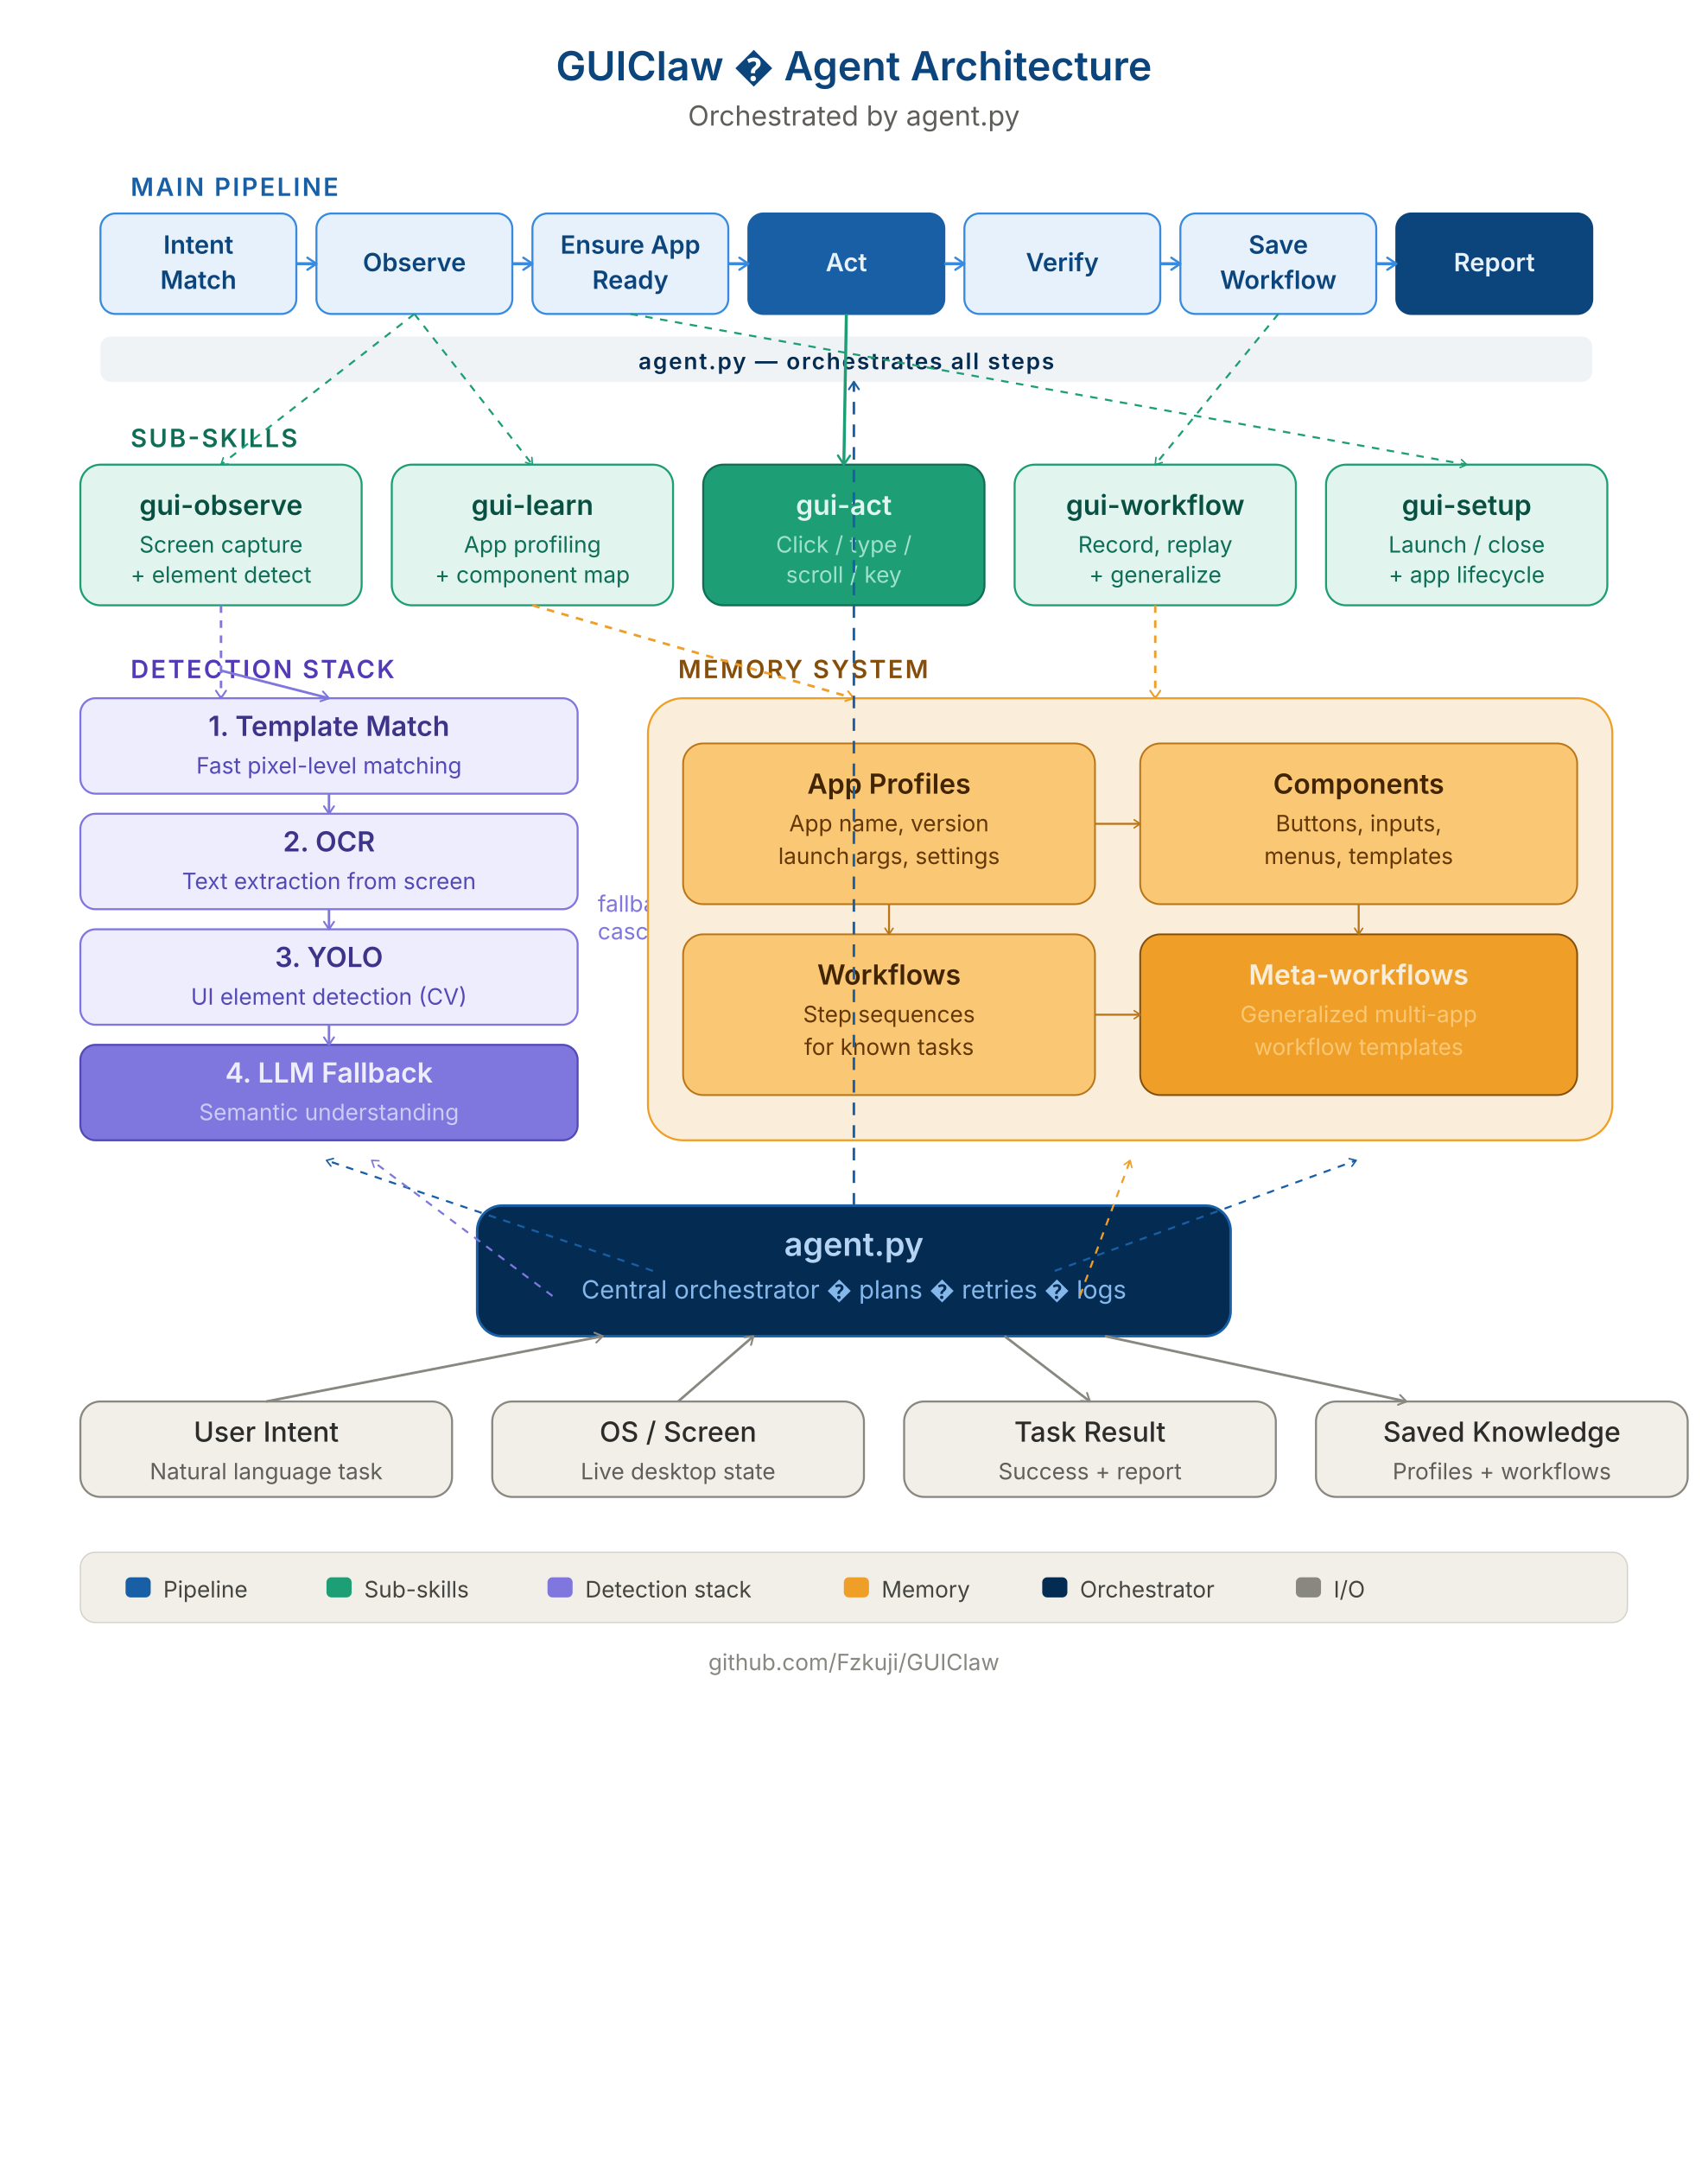
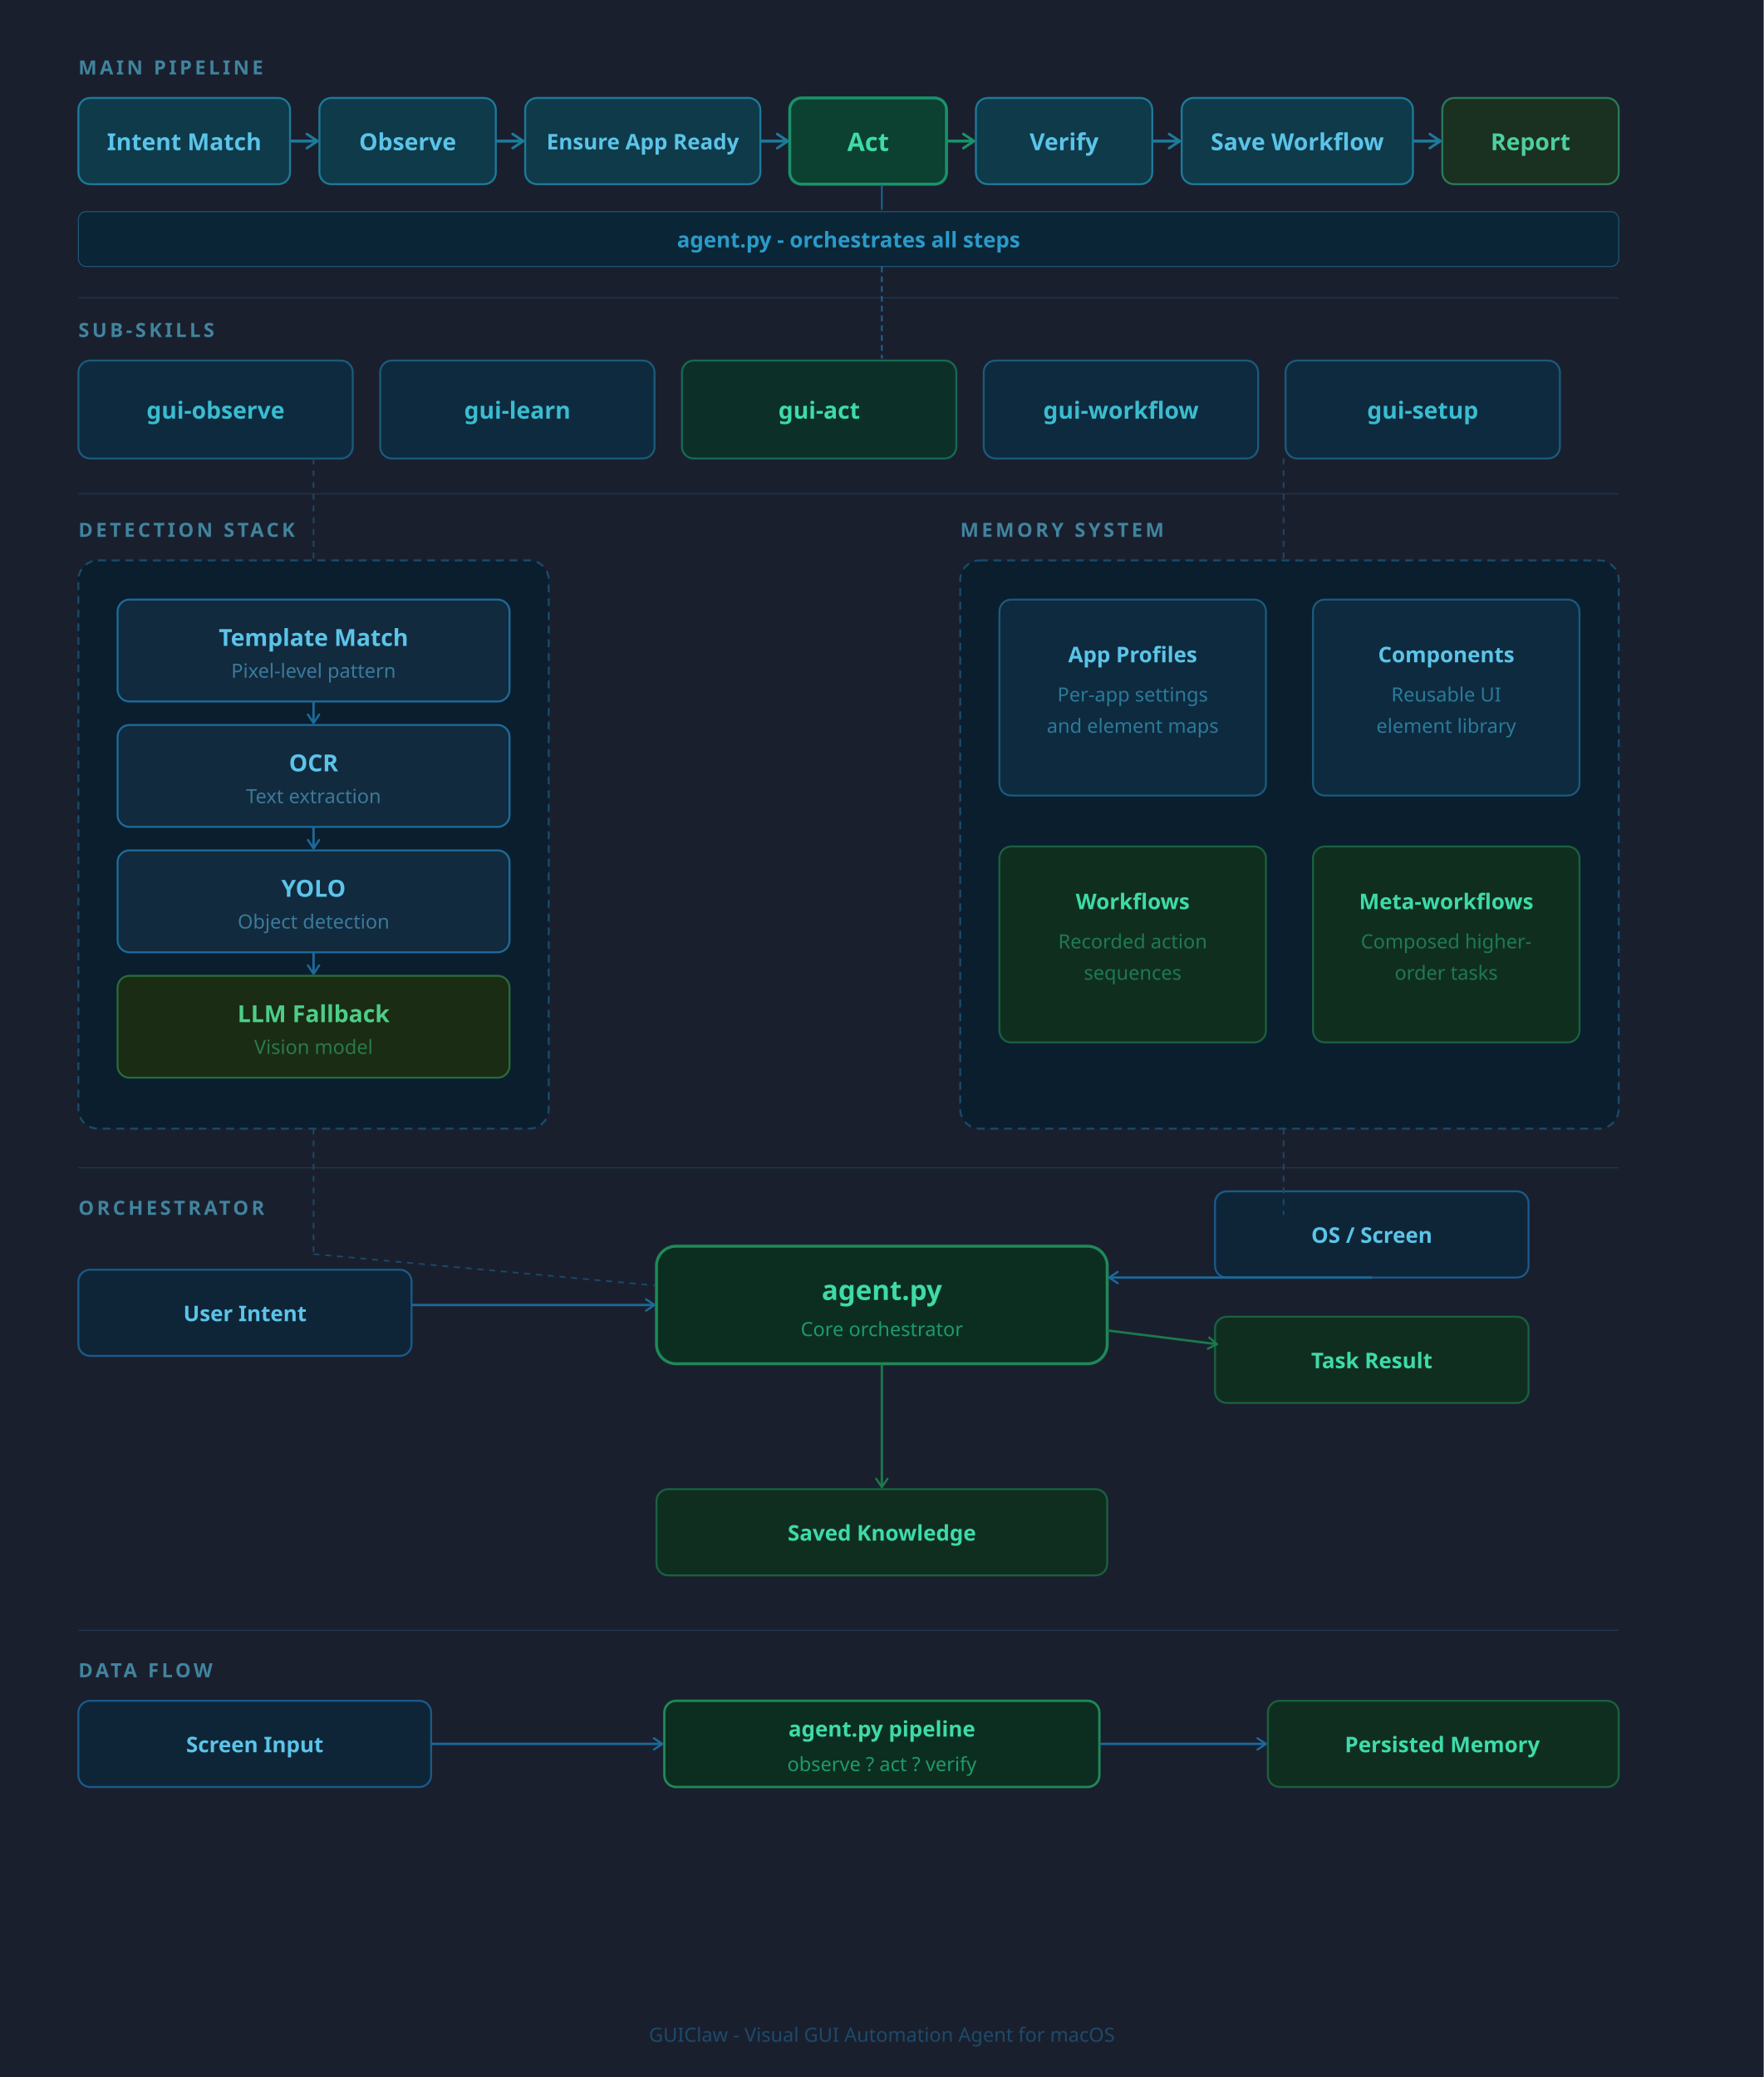
- <svg xmlns="http://www.w3.org/2000/svg" width="100%" viewBox="0 0 680 860" style="font-family: system-ui, -apple-system, sans-serif;">
+ <svg xmlns="http://www.w3.org/2000/svg" width="100%" viewBox="0 0 900 1060">
  <defs>
    <marker id="arrow" viewBox="0 0 10 10" refX="8" refY="5" markerWidth="6" markerHeight="6" orient="auto-start-reverse">
      <path d="M2 1L8 5L2 9" fill="none" stroke="context-stroke" stroke-width="1.5" stroke-linecap="round" stroke-linejoin="round" />
    </marker>
-     <marker id="arrow-sm" viewBox="0 0 10 10" refX="8" refY="5" markerWidth="5" markerHeight="5" orient="auto-start-reverse">
-       <path d="M2 1L8 5L2 9" fill="none" stroke="context-stroke" stroke-width="1.5" stroke-linecap="round" stroke-linejoin="round" />
-     </marker>
  </defs>
-   <text x="340" y="32" text-anchor="middle" font-size="16" font-weight="600" fill="#0C447C">GUIClaw � Agent Architecture</text>
-   <text x="340" y="50" text-anchor="middle" font-size="11" fill="#5F5E5A">Orchestrated by agent.py</text>
-   <text x="52" y="78" font-size="10" font-weight="600" fill="#185FA5" letter-spacing="0.08em">MAIN PIPELINE</text>
-   <rect x="40" y="85" width="78" height="40" rx="6" fill="#E6F1FB" stroke="#378ADD" stroke-width="0.8" />
-   <text x="79" y="101" text-anchor="middle" font-size="10" font-weight="600" fill="#0C447C">Intent</text>
-   <text x="79" y="115" text-anchor="middle" font-size="10" font-weight="600" fill="#0C447C">Match</text>
-   <rect x="126" y="85" width="78" height="40" rx="6" fill="#E6F1FB" stroke="#378ADD" stroke-width="0.8" />
-   <text x="165" y="108" text-anchor="middle" font-size="10" font-weight="600" fill="#0C447C">Observe</text>
-   <rect x="212" y="85" width="78" height="40" rx="6" fill="#E6F1FB" stroke="#378ADD" stroke-width="0.8" />
-   <text x="251" y="101" text-anchor="middle" font-size="10" font-weight="600" fill="#0C447C">Ensure App</text>
-   <text x="251" y="115" text-anchor="middle" font-size="10" font-weight="600" fill="#0C447C">Ready</text>
-   <rect x="298" y="85" width="78" height="40" rx="6" fill="#185FA5" stroke="#185FA5" stroke-width="0.8" />
-   <text x="337" y="108" text-anchor="middle" font-size="10" font-weight="600" fill="#E6F1FB">Act</text>
-   <rect x="384" y="85" width="78" height="40" rx="6" fill="#E6F1FB" stroke="#378ADD" stroke-width="0.8" />
-   <text x="423" y="108" text-anchor="middle" font-size="10" font-weight="600" fill="#0C447C">Verify</text>
-   <rect x="470" y="85" width="78" height="40" rx="6" fill="#E6F1FB" stroke="#378ADD" stroke-width="0.8" />
-   <text x="509" y="101" text-anchor="middle" font-size="10" font-weight="600" fill="#0C447C">Save</text>
-   <text x="509" y="115" text-anchor="middle" font-size="10" font-weight="600" fill="#0C447C">Workflow</text>
-   <rect x="556" y="85" width="78" height="40" rx="6" fill="#0C447C" stroke="#0C447C" stroke-width="0.8" />
-   <text x="595" y="108" text-anchor="middle" font-size="10" font-weight="600" fill="#E6F1FB">Report</text>
-   <line x1="118" y1="105" x2="126" y2="105" stroke="#378ADD" stroke-width="1.2" marker-end="url(#arrow-sm)" />
-   <line x1="204" y1="105" x2="212" y2="105" stroke="#378ADD" stroke-width="1.2" marker-end="url(#arrow-sm)" />
-   <line x1="290" y1="105" x2="298" y2="105" stroke="#378ADD" stroke-width="1.2" marker-end="url(#arrow-sm)" />
-   <line x1="376" y1="105" x2="384" y2="105" stroke="#378ADD" stroke-width="1.2" marker-end="url(#arrow-sm)" />
-   <line x1="462" y1="105" x2="470" y2="105" stroke="#378ADD" stroke-width="1.2" marker-end="url(#arrow-sm)" />
-   <line x1="548" y1="105" x2="556" y2="105" stroke="#378ADD" stroke-width="1.2" marker-end="url(#arrow-sm)" />
-   <rect x="40" y="134" width="594" height="18" rx="4" fill="#042C53" opacity="0.06" />
-   <text x="337" y="147" text-anchor="middle" font-size="9" font-weight="600" fill="#042C53" letter-spacing="0.07em">agent.py — orchestrates all steps</text>
-   <text x="52" y="178" font-size="10" font-weight="600" fill="#0F6E56" letter-spacing="0.08em">SUB-SKILLS</text>
-   <rect x="32" y="185" width="112" height="56" rx="8" fill="#E1F5EE" stroke="#1D9E75" stroke-width="0.8" />
-   <text x="88" y="205" text-anchor="middle" font-size="11" font-weight="600" fill="#085041">gui-observe</text>
-   <text x="88" y="220" text-anchor="middle" font-size="9" fill="#0F6E56">Screen capture</text>
-   <text x="88" y="232" text-anchor="middle" font-size="9" fill="#0F6E56">+ element detect</text>
-   <rect x="156" y="185" width="112" height="56" rx="8" fill="#E1F5EE" stroke="#1D9E75" stroke-width="0.8" />
-   <text x="212" y="205" text-anchor="middle" font-size="11" font-weight="600" fill="#085041">gui-learn</text>
-   <text x="212" y="220" text-anchor="middle" font-size="9" fill="#0F6E56">App profiling</text>
-   <text x="212" y="232" text-anchor="middle" font-size="9" fill="#0F6E56">+ component map</text>
-   <rect x="280" y="185" width="112" height="56" rx="8" fill="#1D9E75" stroke="#0F6E56" stroke-width="0.8" />
-   <text x="336" y="205" text-anchor="middle" font-size="11" font-weight="600" fill="#E1F5EE">gui-act</text>
-   <text x="336" y="220" text-anchor="middle" font-size="9" fill="#9FE1CB">Click / type /</text>
-   <text x="336" y="232" text-anchor="middle" font-size="9" fill="#9FE1CB">scroll / key</text>
-   <rect x="404" y="185" width="112" height="56" rx="8" fill="#E1F5EE" stroke="#1D9E75" stroke-width="0.8" />
-   <text x="460" y="205" text-anchor="middle" font-size="11" font-weight="600" fill="#085041">gui-workflow</text>
-   <text x="460" y="220" text-anchor="middle" font-size="9" fill="#0F6E56">Record, replay</text>
-   <text x="460" y="232" text-anchor="middle" font-size="9" fill="#0F6E56">+ generalize</text>
-   <rect x="528" y="185" width="112" height="56" rx="8" fill="#E1F5EE" stroke="#1D9E75" stroke-width="0.8" />
-   <text x="584" y="205" text-anchor="middle" font-size="11" font-weight="600" fill="#085041">gui-setup</text>
-   <text x="584" y="220" text-anchor="middle" font-size="9" fill="#0F6E56">Launch / close</text>
-   <text x="584" y="232" text-anchor="middle" font-size="9" fill="#0F6E56">+ app lifecycle</text>
-   <line x1="165" y1="125" x2="88" y2="185" stroke="#1D9E75" stroke-width="0.8" stroke-dasharray="3 3" marker-end="url(#arrow-sm)" />
-   <line x1="165" y1="125" x2="212" y2="185" stroke="#1D9E75" stroke-width="0.8" stroke-dasharray="3 3" marker-end="url(#arrow-sm)" />
-   <line x1="337" y1="125" x2="336" y2="185" stroke="#1D9E75" stroke-width="1.2" marker-end="url(#arrow-sm)" />
-   <line x1="509" y1="125" x2="460" y2="185" stroke="#1D9E75" stroke-width="0.8" stroke-dasharray="3 3" marker-end="url(#arrow-sm)" />
-   <line x1="251" y1="125" x2="584" y2="185" stroke="#1D9E75" stroke-width="0.8" stroke-dasharray="3 3" marker-end="url(#arrow-sm)" />
-   <text x="52" y="270" font-size="10" font-weight="600" fill="#533AB7" letter-spacing="0.08em">DETECTION STACK</text>
-   <rect x="32" y="278" width="198" height="38" rx="6" fill="#EEEDFE" stroke="#7F77DD" stroke-width="0.8" />
-   <text x="131" y="293" text-anchor="middle" font-size="11" font-weight="600" fill="#3C3489">1. Template Match</text>
-   <text x="131" y="308" text-anchor="middle" font-size="9" fill="#534AB7">Fast pixel-level matching</text>
-   <rect x="32" y="324" width="198" height="38" rx="6" fill="#EEEDFE" stroke="#7F77DD" stroke-width="0.8" />
-   <text x="131" y="339" text-anchor="middle" font-size="11" font-weight="600" fill="#3C3489">2. OCR</text>
-   <text x="131" y="354" text-anchor="middle" font-size="9" fill="#534AB7">Text extraction from screen</text>
-   <rect x="32" y="370" width="198" height="38" rx="6" fill="#EEEDFE" stroke="#7F77DD" stroke-width="0.8" />
-   <text x="131" y="385" text-anchor="middle" font-size="11" font-weight="600" fill="#3C3489">3. YOLO</text>
-   <text x="131" y="400" text-anchor="middle" font-size="9" fill="#534AB7">UI element detection (CV)</text>
-   <rect x="32" y="416" width="198" height="38" rx="6" fill="#7F77DD" stroke="#534AB7" stroke-width="0.8" />
-   <text x="131" y="431" text-anchor="middle" font-size="11" font-weight="600" fill="#EEEDFE">4. LLM Fallback</text>
-   <text x="131" y="446" text-anchor="middle" font-size="9" fill="#CECBF6">Semantic understanding</text>
-   <line x1="131" y1="316" x2="131" y2="324" stroke="#7F77DD" stroke-width="1" marker-end="url(#arrow-sm)" />
-   <line x1="131" y1="362" x2="131" y2="370" stroke="#7F77DD" stroke-width="1" marker-end="url(#arrow-sm)" />
-   <line x1="131" y1="408" x2="131" y2="416" stroke="#7F77DD" stroke-width="1" marker-end="url(#arrow-sm)" />
-   <text x="238" y="363" font-size="9" fill="#7F77DD">fallback</text>
-   <text x="238" y="374" font-size="9" fill="#7F77DD">cascade</text>
-   <line x1="88" y1="241" x2="88" y2="278" stroke="#7F77DD" stroke-width="1" stroke-dasharray="3 3" marker-end="url(#arrow-sm)" />
-   <line x1="88" y1="267" x2="131" y2="278" stroke="#7F77DD" stroke-width="1" marker-end="url(#arrow-sm)" />
-   <text x="270" y="270" font-size="10" font-weight="600" fill="#854F0B" letter-spacing="0.08em">MEMORY SYSTEM</text>
-   <rect x="258" y="278" width="384" height="176" rx="14" fill="#FAEEDA" stroke="#EF9F27" stroke-width="0.8" />
-   <rect x="272" y="296" width="164" height="64" rx="8" fill="#FAC775" stroke="#BA7517" stroke-width="0.7" />
-   <text x="354" y="316" text-anchor="middle" font-size="11" font-weight="600" fill="#412402">App Profiles</text>
-   <text x="354" y="331" text-anchor="middle" font-size="9" fill="#633806">App name, version</text>
-   <text x="354" y="344" text-anchor="middle" font-size="9" fill="#633806">launch args, settings</text>
-   <rect x="454" y="296" width="174" height="64" rx="8" fill="#FAC775" stroke="#BA7517" stroke-width="0.7" />
-   <text x="541" y="316" text-anchor="middle" font-size="11" font-weight="600" fill="#412402">Components</text>
-   <text x="541" y="331" text-anchor="middle" font-size="9" fill="#633806">Buttons, inputs,</text>
-   <text x="541" y="344" text-anchor="middle" font-size="9" fill="#633806">menus, templates</text>
-   <rect x="272" y="372" width="164" height="64" rx="8" fill="#FAC775" stroke="#BA7517" stroke-width="0.7" />
-   <text x="354" y="392" text-anchor="middle" font-size="11" font-weight="600" fill="#412402">Workflows</text>
-   <text x="354" y="407" text-anchor="middle" font-size="9" fill="#633806">Step sequences</text>
-   <text x="354" y="420" text-anchor="middle" font-size="9" fill="#633806">for known tasks</text>
-   <rect x="454" y="372" width="174" height="64" rx="8" fill="#EF9F27" stroke="#854F0B" stroke-width="0.7" />
-   <text x="541" y="392" text-anchor="middle" font-size="11" font-weight="600" fill="#FAEEDA">Meta-workflows</text>
-   <text x="541" y="407" text-anchor="middle" font-size="9" fill="#FAC775">Generalized multi-app</text>
-   <text x="541" y="420" text-anchor="middle" font-size="9" fill="#FAC775">workflow templates</text>
-   <line x1="436" y1="328" x2="454" y2="328" stroke="#BA7517" stroke-width="0.8" marker-end="url(#arrow-sm)" />
-   <line x1="354" y1="360" x2="354" y2="372" stroke="#BA7517" stroke-width="0.8" marker-end="url(#arrow-sm)" />
-   <line x1="541" y1="360" x2="541" y2="372" stroke="#BA7517" stroke-width="0.8" marker-end="url(#arrow-sm)" />
-   <line x1="436" y1="404" x2="454" y2="404" stroke="#BA7517" stroke-width="0.8" marker-end="url(#arrow-sm)" />
-   <line x1="212" y1="241" x2="340" y2="278" stroke="#EF9F27" stroke-width="1" stroke-dasharray="3 3" marker-end="url(#arrow-sm)" />
-   <line x1="460" y1="241" x2="460" y2="278" stroke="#EF9F27" stroke-width="1" stroke-dasharray="3 3" marker-end="url(#arrow-sm)" />
-   <rect x="190" y="480" width="300" height="52" rx="10" fill="#042C53" stroke="#185FA5" stroke-width="1" />
-   <text x="340" y="500" text-anchor="middle" font-size="13" font-weight="600" fill="#B5D4F4">agent.py</text>
-   <text x="340" y="517" text-anchor="middle" font-size="10" fill="#85B7EB">Central orchestrator � plans � retries � logs</text>
-   <line x1="340" y1="480" x2="340" y2="152" stroke="#185FA5" stroke-width="1" stroke-dasharray="5 4" marker-end="url(#arrow-sm)" />
-   <line x1="260" y1="506" x2="130" y2="462" stroke="#185FA5" stroke-width="0.8" stroke-dasharray="3 3" marker-end="url(#arrow-sm)" />
-   <line x1="420" y1="506" x2="540" y2="462" stroke="#185FA5" stroke-width="0.8" stroke-dasharray="3 3" marker-end="url(#arrow-sm)" />
-   <line x1="220" y1="516" x2="148" y2="462" stroke="#7F77DD" stroke-width="0.8" stroke-dasharray="3 3" marker-end="url(#arrow-sm)" />
-   <line x1="430" y1="516" x2="450" y2="462" stroke="#EF9F27" stroke-width="0.8" stroke-dasharray="3 3" marker-end="url(#arrow-sm)" />
-   <rect x="32" y="558" width="148" height="38" rx="8" fill="#F1EFE8" stroke="#888780" stroke-width="0.8" />
-   <text x="106" y="574" text-anchor="middle" font-size="11" font-weight="500" fill="#2C2C2A">User Intent</text>
-   <text x="106" y="589" text-anchor="middle" font-size="9" fill="#5F5E5A">Natural language task</text>
-   <rect x="196" y="558" width="148" height="38" rx="8" fill="#F1EFE8" stroke="#888780" stroke-width="0.8" />
-   <text x="270" y="574" text-anchor="middle" font-size="11" font-weight="500" fill="#2C2C2A">OS / Screen</text>
-   <text x="270" y="589" text-anchor="middle" font-size="9" fill="#5F5E5A">Live desktop state</text>
-   <rect x="360" y="558" width="148" height="38" rx="8" fill="#F1EFE8" stroke="#888780" stroke-width="0.8" />
-   <text x="434" y="574" text-anchor="middle" font-size="11" font-weight="500" fill="#2C2C2A">Task Result</text>
-   <text x="434" y="589" text-anchor="middle" font-size="9" fill="#5F5E5A">Success + report</text>
-   <rect x="524" y="558" width="148" height="38" rx="8" fill="#F1EFE8" stroke="#888780" stroke-width="0.8" />
-   <text x="598" y="574" text-anchor="middle" font-size="11" font-weight="500" fill="#2C2C2A">Saved Knowledge</text>
-   <text x="598" y="589" text-anchor="middle" font-size="9" fill="#5F5E5A">Profiles + workflows</text>
-   <line x1="106" y1="558" x2="240" y2="532" stroke="#888780" stroke-width="1" marker-end="url(#arrow-sm)" />
-   <line x1="270" y1="558" x2="300" y2="532" stroke="#888780" stroke-width="1" marker-end="url(#arrow-sm)" />
-   <line x1="400" y1="532" x2="434" y2="558" stroke="#888780" stroke-width="1" marker-end="url(#arrow-sm)" />
-   <line x1="440" y1="532" x2="560" y2="558" stroke="#888780" stroke-width="1" marker-end="url(#arrow-sm)" />
-   <rect x="32" y="618" width="616" height="28" rx="6" fill="#F1EFE8" stroke="#D3D1C7" stroke-width="0.5" />
-   <rect x="50" y="628" width="10" height="8" rx="2" fill="#185FA5" />
-   <text x="65" y="636" font-size="9" fill="#444441">Pipeline</text>
-   <rect x="130" y="628" width="10" height="8" rx="2" fill="#1D9E75" />
-   <text x="145" y="636" font-size="9" fill="#444441">Sub-skills</text>
-   <rect x="218" y="628" width="10" height="8" rx="2" fill="#7F77DD" />
-   <text x="233" y="636" font-size="9" fill="#444441">Detection stack</text>
-   <rect x="336" y="628" width="10" height="8" rx="2" fill="#EF9F27" />
-   <text x="351" y="636" font-size="9" fill="#444441">Memory</text>
-   <rect x="415" y="628" width="10" height="8" rx="2" fill="#042C53" />
-   <text x="430" y="636" font-size="9" fill="#444441">Orchestrator</text>
-   <rect x="516" y="628" width="10" height="8" rx="2" fill="#888780" />
-   <text x="531" y="636" font-size="9" fill="#444441">I/O</text>
-   <text x="340" y="665" text-anchor="middle" font-size="9" fill="#888780">github.com/Fzkuji/GUIClaw</text>
+   <rect width="900" height="1060" fill="#1a1f2e" />
+   <text font-family="system-ui,sans-serif" font-size="10" font-weight="600" fill="#4a9eba" letter-spacing="1.5" x="40" y="38" opacity="0.8">MAIN PIPELINE</text>
+   <g>
+     <rect x="40" y="50" width="108" height="44" rx="6" fill="#0e3a4a" stroke="#1d7a9a" stroke-width="1" />
+     <text font-family="system-ui,sans-serif" font-size="12" font-weight="600" fill="#5bc4e8" text-anchor="middle" dominant-baseline="central" x="94" y="72">Intent Match</text>
+     <line x1="148" y1="72" x2="162" y2="72" stroke="#1d7a9a" stroke-width="1.5" marker-end="url(#arrow)" />
+     <rect x="163" y="50" width="90" height="44" rx="6" fill="#0e3a4a" stroke="#1d7a9a" stroke-width="1" />
+     <text font-family="system-ui,sans-serif" font-size="12" font-weight="600" fill="#5bc4e8" text-anchor="middle" dominant-baseline="central" x="208" y="72">Observe</text>
+     <line x1="253" y1="72" x2="267" y2="72" stroke="#1d7a9a" stroke-width="1.5" marker-end="url(#arrow)" />
+     <rect x="268" y="50" width="120" height="44" rx="6" fill="#0e3a4a" stroke="#1d7a9a" stroke-width="1" />
+     <text font-family="system-ui,sans-serif" font-size="11" font-weight="600" fill="#5bc4e8" text-anchor="middle" dominant-baseline="central" x="328" y="72">Ensure App Ready</text>
+     <line x1="388" y1="72" x2="402" y2="72" stroke="#1d7a9a" stroke-width="1.5" marker-end="url(#arrow)" />
+     <rect x="403" y="50" width="80" height="44" rx="6" fill="#0c4030" stroke="#18936a" stroke-width="1.5" />
+     <text font-family="system-ui,sans-serif" font-size="13" font-weight="700" fill="#3ddba8" text-anchor="middle" dominant-baseline="central" x="443" y="72">Act</text>
+     <line x1="483" y1="72" x2="497" y2="72" stroke="#18936a" stroke-width="1.5" marker-end="url(#arrow)" />
+     <rect x="498" y="50" width="90" height="44" rx="6" fill="#0e3a4a" stroke="#1d7a9a" stroke-width="1" />
+     <text font-family="system-ui,sans-serif" font-size="12" font-weight="600" fill="#5bc4e8" text-anchor="middle" dominant-baseline="central" x="543" y="72">Verify</text>
+     <line x1="588" y1="72" x2="602" y2="72" stroke="#1d7a9a" stroke-width="1.5" marker-end="url(#arrow)" />
+     <rect x="603" y="50" width="118" height="44" rx="6" fill="#0e3a4a" stroke="#1d7a9a" stroke-width="1" />
+     <text font-family="system-ui,sans-serif" font-size="12" font-weight="600" fill="#5bc4e8" text-anchor="middle" dominant-baseline="central" x="662" y="72">Save Workflow</text>
+     <line x1="721" y1="72" x2="735" y2="72" stroke="#1d7a9a" stroke-width="1.5" marker-end="url(#arrow)" />
+     <rect x="736" y="50" width="90" height="44" rx="6" fill="#1a3020" stroke="#2a7a5a" stroke-width="1" />
+     <text font-family="system-ui,sans-serif" font-size="12" font-weight="600" fill="#4dcfa0" text-anchor="middle" dominant-baseline="central" x="781" y="72">Report</text>
+   </g>
+   <rect x="40" y="108" width="786" height="28" rx="4" fill="#0a2535" stroke="#1d5a7a" stroke-width="0.5" />
+   <text font-family="system-ui,sans-serif" font-size="11" font-weight="600" fill="#2a9aca" text-anchor="middle" dominant-baseline="central" x="433" y="122">agent.py  - orchestrates all steps</text>
+   <line x1="40" y1="152" x2="826" y2="152" stroke="#1d3a52" stroke-width="0.5" />
+   <text font-family="system-ui,sans-serif" font-size="10" font-weight="600" fill="#4a9eba" letter-spacing="1.5" x="40" y="172" opacity="0.8">SUB-SKILLS</text>
+   <g>
+     <rect x="40" y="184" width="140" height="50" rx="6" fill="#0e2a3e" stroke="#1a5a7a" stroke-width="1" />
+     <text font-family="system-ui,sans-serif" font-size="12" font-weight="600" fill="#3abcd0" text-anchor="middle" dominant-baseline="central" x="110" y="209">gui-observe</text>
+     <rect x="194" y="184" width="140" height="50" rx="6" fill="#0e2a3e" stroke="#1a5a7a" stroke-width="1" />
+     <text font-family="system-ui,sans-serif" font-size="12" font-weight="600" fill="#3abcd0" text-anchor="middle" dominant-baseline="central" x="264" y="209">gui-learn</text>
+     <rect x="348" y="184" width="140" height="50" rx="6" fill="#0c3028" stroke="#166a50" stroke-width="1" />
+     <text font-family="system-ui,sans-serif" font-size="12" font-weight="600" fill="#3ddba8" text-anchor="middle" dominant-baseline="central" x="418" y="209">gui-act</text>
+     <rect x="502" y="184" width="140" height="50" rx="6" fill="#0e2a3e" stroke="#1a5a7a" stroke-width="1" />
+     <text font-family="system-ui,sans-serif" font-size="12" font-weight="600" fill="#3abcd0" text-anchor="middle" dominant-baseline="central" x="572" y="209">gui-workflow</text>
+     <rect x="656" y="184" width="140" height="50" rx="6" fill="#0e2a3e" stroke="#1a5a7a" stroke-width="1" />
+     <text font-family="system-ui,sans-serif" font-size="12" font-weight="600" fill="#3abcd0" text-anchor="middle" dominant-baseline="central" x="726" y="209">gui-setup</text>
+   </g>
+   <line x1="40" y1="252" x2="826" y2="252" stroke="#1d3a52" stroke-width="0.5" />
+   <text font-family="system-ui,sans-serif" font-size="10" font-weight="600" fill="#4a9eba" letter-spacing="1.5" x="40" y="274" opacity="0.8">DETECTION STACK</text>
+   <rect x="40" y="286" width="240" height="290" rx="10" fill="#0a1e2e" stroke="#1a4a6a" stroke-width="1" stroke-dasharray="4 3" />
+   <rect x="60" y="306" width="200" height="52" rx="6" fill="#122a3e" stroke="#1e6a9a" stroke-width="1" />
+   <text font-family="system-ui,sans-serif" font-size="12" font-weight="600" fill="#5bc4e8" text-anchor="middle" dominant-baseline="central" x="160" y="325">Template Match</text>
+   <text font-family="system-ui,sans-serif" font-size="10" fill="#3a7a9a" text-anchor="middle" dominant-baseline="central" x="160" y="342">Pixel-level pattern</text>
+   <rect x="60" y="370" width="200" height="52" rx="6" fill="#122a3e" stroke="#1e6a9a" stroke-width="1" />
+   <text font-family="system-ui,sans-serif" font-size="12" font-weight="600" fill="#5bc4e8" text-anchor="middle" dominant-baseline="central" x="160" y="389">OCR</text>
+   <text font-family="system-ui,sans-serif" font-size="10" fill="#3a7a9a" text-anchor="middle" dominant-baseline="central" x="160" y="406">Text extraction</text>
+   <rect x="60" y="434" width="200" height="52" rx="6" fill="#122a3e" stroke="#1e6a9a" stroke-width="1" />
+   <text font-family="system-ui,sans-serif" font-size="12" font-weight="600" fill="#5bc4e8" text-anchor="middle" dominant-baseline="central" x="160" y="453">YOLO</text>
+   <text font-family="system-ui,sans-serif" font-size="10" fill="#3a7a9a" text-anchor="middle" dominant-baseline="central" x="160" y="470">Object detection</text>
+   <rect x="60" y="498" width="200" height="52" rx="6" fill="#1a2c14" stroke="#2a6a3a" stroke-width="1" />
+   <text font-family="system-ui,sans-serif" font-size="12" font-weight="600" fill="#4dce88" text-anchor="middle" dominant-baseline="central" x="160" y="517">LLM Fallback</text>
+   <text font-family="system-ui,sans-serif" font-size="10" fill="#2a7a4a" text-anchor="middle" dominant-baseline="central" x="160" y="534">Vision model</text>
+   <line x1="160" y1="358" x2="160" y2="369" stroke="#1d6a9a" stroke-width="1.2" marker-end="url(#arrow)" />
+   <line x1="160" y1="422" x2="160" y2="433" stroke="#1d6a9a" stroke-width="1.2" marker-end="url(#arrow)" />
+   <line x1="160" y1="486" x2="160" y2="497" stroke="#1d6a9a" stroke-width="1.2" marker-end="url(#arrow)" />
+   <text font-family="system-ui,sans-serif" font-size="10" font-weight="600" fill="#4a9eba" letter-spacing="1.5" x="490" y="274" opacity="0.8">MEMORY SYSTEM</text>
+   <rect x="490" y="286" width="336" height="290" rx="10" fill="#0a1e2e" stroke="#1a4a6a" stroke-width="1" stroke-dasharray="4 3" />
+   <rect x="510" y="306" width="136" height="100" rx="6" fill="#0e2a3e" stroke="#1a5a7a" stroke-width="1" />
+   <text font-family="system-ui,sans-serif" font-size="11" font-weight="700" fill="#5bc4e8" text-anchor="middle" x="578" y="338">App Profiles</text>
+   <text font-family="system-ui,sans-serif" font-size="10" fill="#2a7a9a" text-anchor="middle" x="578" y="358">Per-app settings</text>
+   <text font-family="system-ui,sans-serif" font-size="10" fill="#2a7a9a" text-anchor="middle" x="578" y="374">and element maps</text>
+   <rect x="670" y="306" width="136" height="100" rx="6" fill="#0e2a3e" stroke="#1a5a7a" stroke-width="1" />
+   <text font-family="system-ui,sans-serif" font-size="11" font-weight="700" fill="#5bc4e8" text-anchor="middle" x="738" y="338">Components</text>
+   <text font-family="system-ui,sans-serif" font-size="10" fill="#2a7a9a" text-anchor="middle" x="738" y="358">Reusable UI</text>
+   <text font-family="system-ui,sans-serif" font-size="10" fill="#2a7a9a" text-anchor="middle" x="738" y="374">element library</text>
+   <rect x="510" y="432" width="136" height="100" rx="6" fill="#102e1e" stroke="#1a6040" stroke-width="1" />
+   <text font-family="system-ui,sans-serif" font-size="11" font-weight="700" fill="#3ddba8" text-anchor="middle" x="578" y="464">Workflows</text>
+   <text font-family="system-ui,sans-serif" font-size="10" fill="#1e7a50" text-anchor="middle" x="578" y="484">Recorded action</text>
+   <text font-family="system-ui,sans-serif" font-size="10" fill="#1e7a50" text-anchor="middle" x="578" y="500">sequences</text>
+   <rect x="670" y="432" width="136" height="100" rx="6" fill="#102e1e" stroke="#1a6040" stroke-width="1" />
+   <text font-family="system-ui,sans-serif" font-size="11" font-weight="700" fill="#3ddba8" text-anchor="middle" x="738" y="464">Meta-workflows</text>
+   <text font-family="system-ui,sans-serif" font-size="10" fill="#1e7a50" text-anchor="middle" x="738" y="484">Composed higher-</text>
+   <text font-family="system-ui,sans-serif" font-size="10" fill="#1e7a50" text-anchor="middle" x="738" y="500">order tasks</text>
+   <line x1="160" y1="234" x2="160" y2="285" stroke="#1a4a6a" stroke-width="0.8" stroke-dasharray="3 3" />
+   <line x1="655" y1="234" x2="655" y2="285" stroke="#1a4a6a" stroke-width="0.8" stroke-dasharray="3 3" />
+   <line x1="40" y1="596" x2="826" y2="596" stroke="#1d3a52" stroke-width="0.5" />
+   <text font-family="system-ui,sans-serif" font-size="10" font-weight="600" fill="#4a9eba" letter-spacing="1.5" x="40" y="620" opacity="0.8">ORCHESTRATOR</text>
+   <rect x="335" y="636" width="230" height="60" rx="10" fill="#0c2e20" stroke="#1e8a58" stroke-width="1.5" />
+   <text font-family="system-ui,sans-serif" font-size="14" font-weight="700" fill="#3ddba8" text-anchor="middle" dominant-baseline="central" x="450" y="658">agent.py</text>
+   <text font-family="system-ui,sans-serif" font-size="10" fill="#1e9a6a" text-anchor="middle" dominant-baseline="central" x="450" y="678">Core orchestrator</text>
+   <rect x="40" y="648" width="170" height="44" rx="6" fill="#0e2538" stroke="#1a5a8a" stroke-width="1" />
+   <text font-family="system-ui,sans-serif" font-size="11" font-weight="600" fill="#5bc4e8" text-anchor="middle" dominant-baseline="central" x="125" y="670">User Intent</text>
+   <line x1="210" y1="666" x2="334" y2="666" stroke="#1a6a9a" stroke-width="1.2" marker-end="url(#arrow)" />
+   <rect x="620" y="608" width="160" height="44" rx="6" fill="#0e2538" stroke="#1a5a8a" stroke-width="1" />
+   <text font-family="system-ui,sans-serif" font-size="11" font-weight="600" fill="#5bc4e8" text-anchor="middle" dominant-baseline="central" x="700" y="630">OS / Screen</text>
+   <line x1="700" y1="652" x2="566" y2="652" stroke="#1a6a9a" stroke-width="1.2" marker-end="url(#arrow)" />
+   <rect x="620" y="672" width="160" height="44" rx="6" fill="#102e20" stroke="#1a6040" stroke-width="1" />
+   <text font-family="system-ui,sans-serif" font-size="11" font-weight="600" fill="#3ddba8" text-anchor="middle" dominant-baseline="central" x="700" y="694">Task Result</text>
+   <line x1="565" y1="679" x2="621" y2="686" stroke="#1a7a4a" stroke-width="1.2" marker-end="url(#arrow)" />
+   <rect x="335" y="760" width="230" height="44" rx="6" fill="#102e20" stroke="#1a6040" stroke-width="1" />
+   <text font-family="system-ui,sans-serif" font-size="11" font-weight="600" fill="#3ddba8" text-anchor="middle" dominant-baseline="central" x="450" y="782">Saved Knowledge</text>
+   <line x1="450" y1="696" x2="450" y2="759" stroke="#1a7a4a" stroke-width="1.2" marker-end="url(#arrow)" />
+   <line x1="40" y1="832" x2="826" y2="832" stroke="#1d3a52" stroke-width="0.5" />
+   <text font-family="system-ui,sans-serif" font-size="10" font-weight="600" fill="#4a9eba" letter-spacing="1.5" x="40" y="856" opacity="0.8">DATA FLOW</text>
+   <rect x="40" y="868" width="180" height="44" rx="6" fill="#0e2538" stroke="#1a5a8a" stroke-width="1" />
+   <text font-family="system-ui,sans-serif" font-size="11" font-weight="600" fill="#5bc4e8" text-anchor="middle" dominant-baseline="central" x="130" y="890">Screen Input</text>
+   <line x1="220" y1="890" x2="338" y2="890" stroke="#1a6a9a" stroke-width="1.2" marker-end="url(#arrow)" />
+   <rect x="339" y="868" width="222" height="44" rx="6" fill="#0c2e20" stroke="#1e8a58" stroke-width="1.2" />
+   <text font-family="system-ui,sans-serif" font-size="11" font-weight="600" fill="#3ddba8" text-anchor="middle" dominant-baseline="central" x="450" y="882">agent.py pipeline</text>
+   <text font-family="system-ui,sans-serif" font-size="10" fill="#1e9a6a" text-anchor="middle" dominant-baseline="central" x="450" y="900">observe ? act ? verify</text>
+   <line x1="561" y1="890" x2="646" y2="890" stroke="#1a6a9a" stroke-width="1.2" marker-end="url(#arrow)" />
+   <rect x="647" y="868" width="179" height="44" rx="6" fill="#102e20" stroke="#1a6040" stroke-width="1" />
+   <text font-family="system-ui,sans-serif" font-size="11" font-weight="600" fill="#3ddba8" text-anchor="middle" dominant-baseline="central" x="736" y="890">Persisted Memory</text>
+   <text font-family="system-ui,sans-serif" font-size="10" fill="#1d4a6a" text-anchor="middle" x="450" y="1042">GUIClaw  - Visual GUI Automation Agent for macOS</text>
+   <line x1="450" y1="94" x2="450" y2="107" stroke="#1a6a9a" stroke-width="0.8" />
+   <line x1="450" y1="136" x2="450" y2="183" stroke="#1a6a9a" stroke-width="0.8" stroke-dasharray="3 2" />
+   <line x1="160" y1="576" x2="160" y2="640" stroke="#1a4a6a" stroke-width="0.8" stroke-dasharray="3 3" />
+   <line x1="160" y1="640" x2="334" y2="656" stroke="#1a4a6a" stroke-width="0.8" stroke-dasharray="3 3" />
+   <line x1="655" y1="576" x2="655" y2="620" stroke="#1a4a6a" stroke-width="0.8" stroke-dasharray="3 3" />
</svg>
